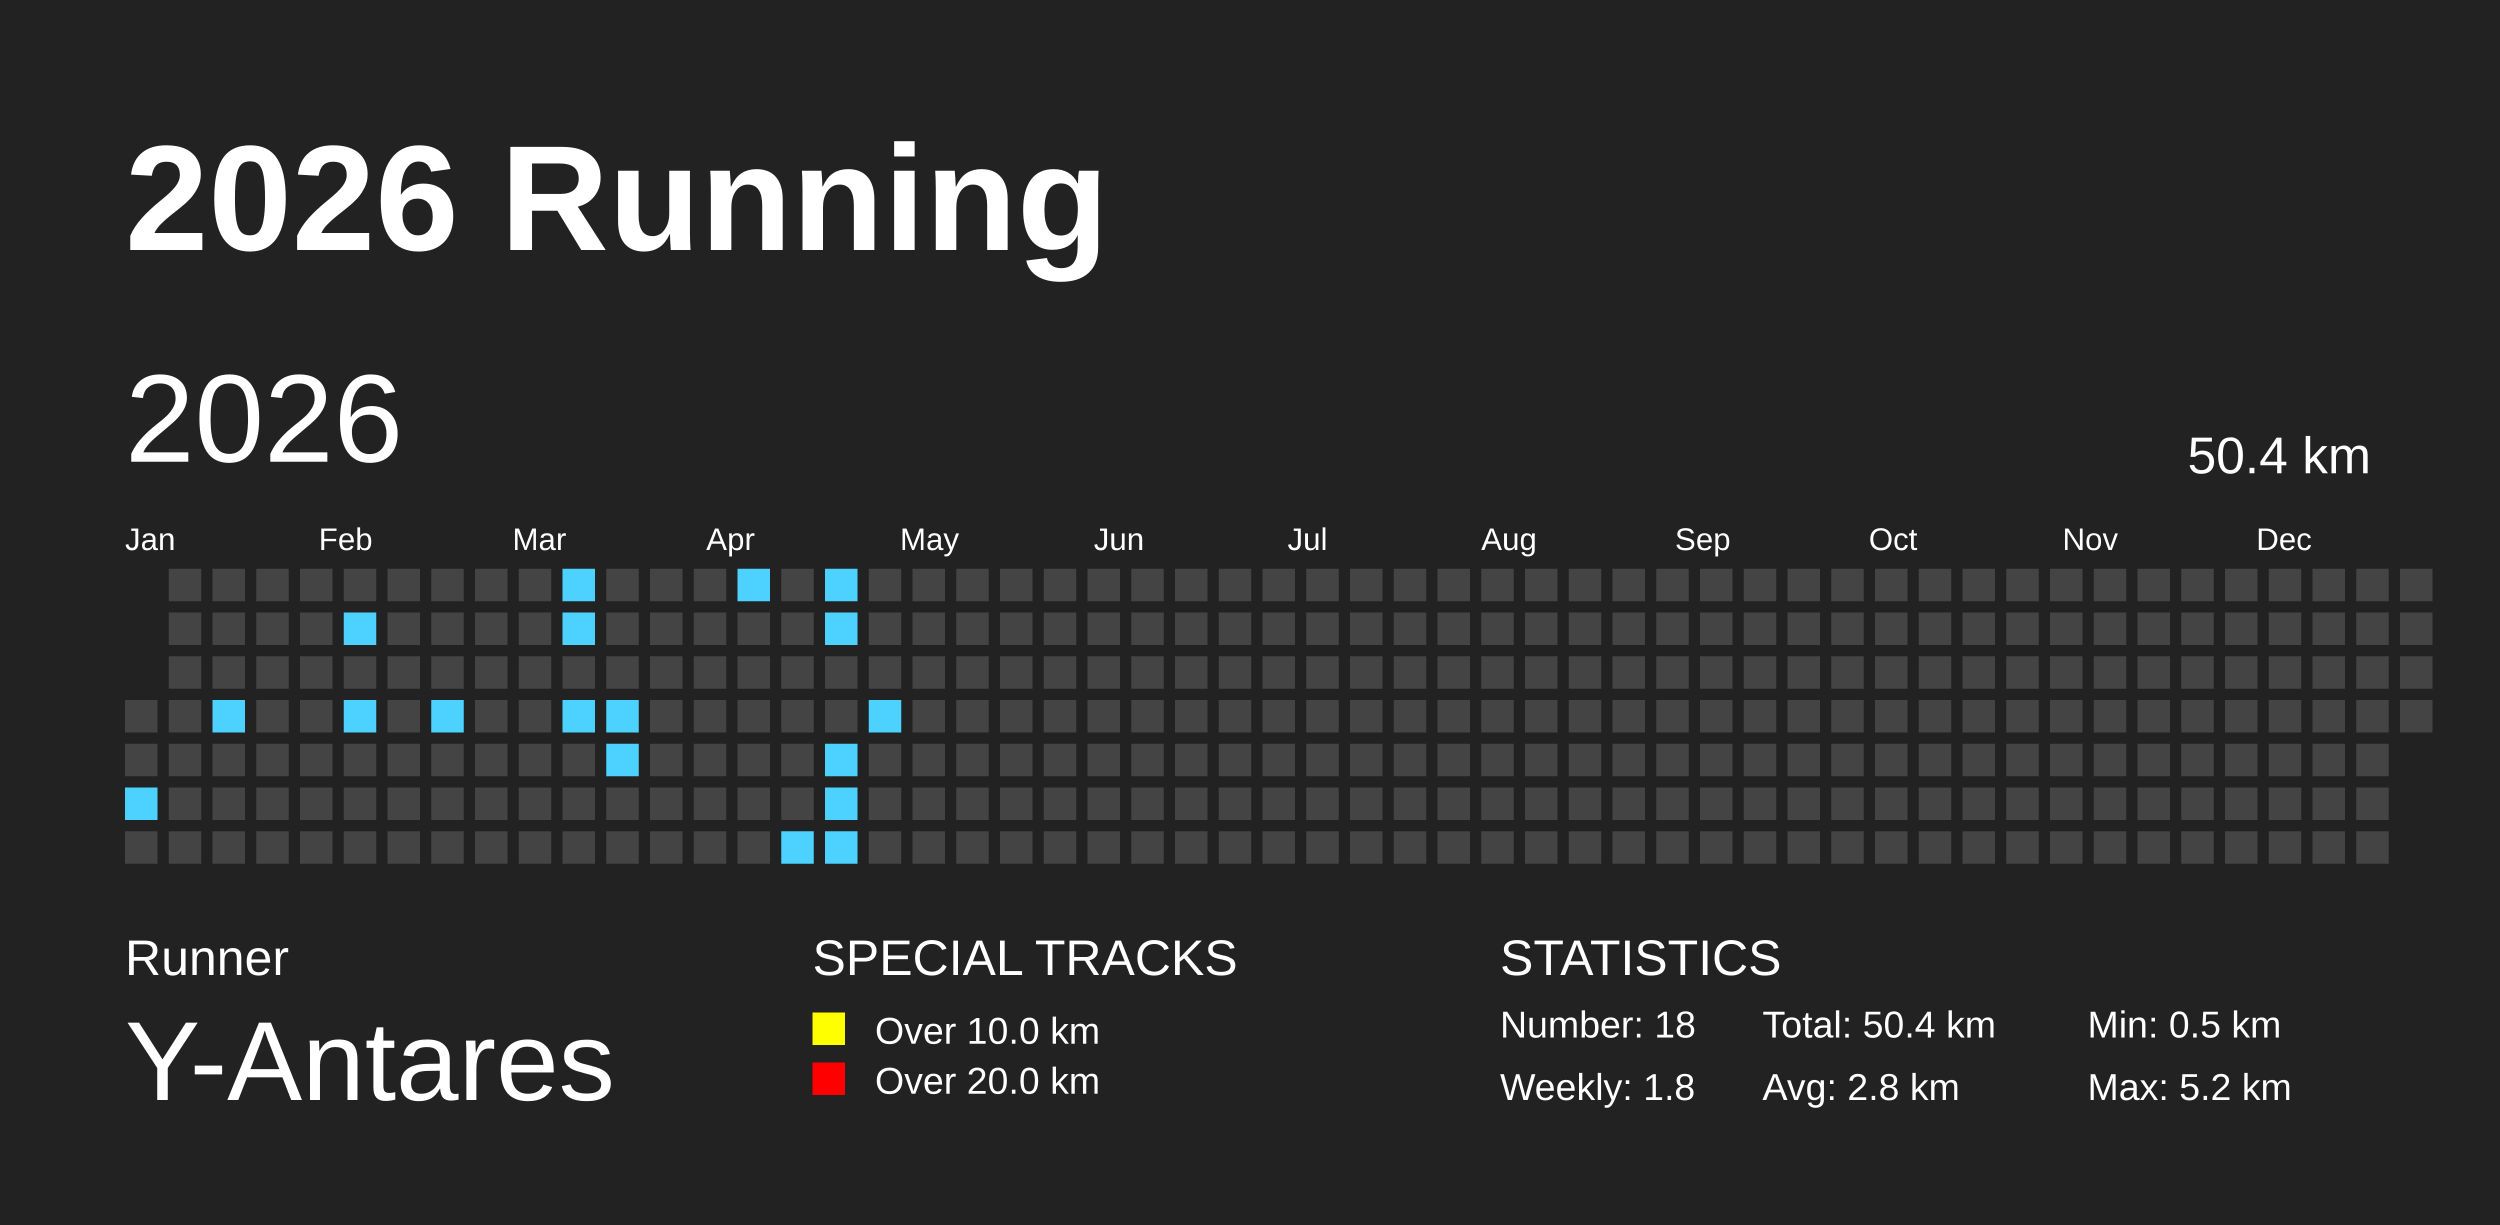
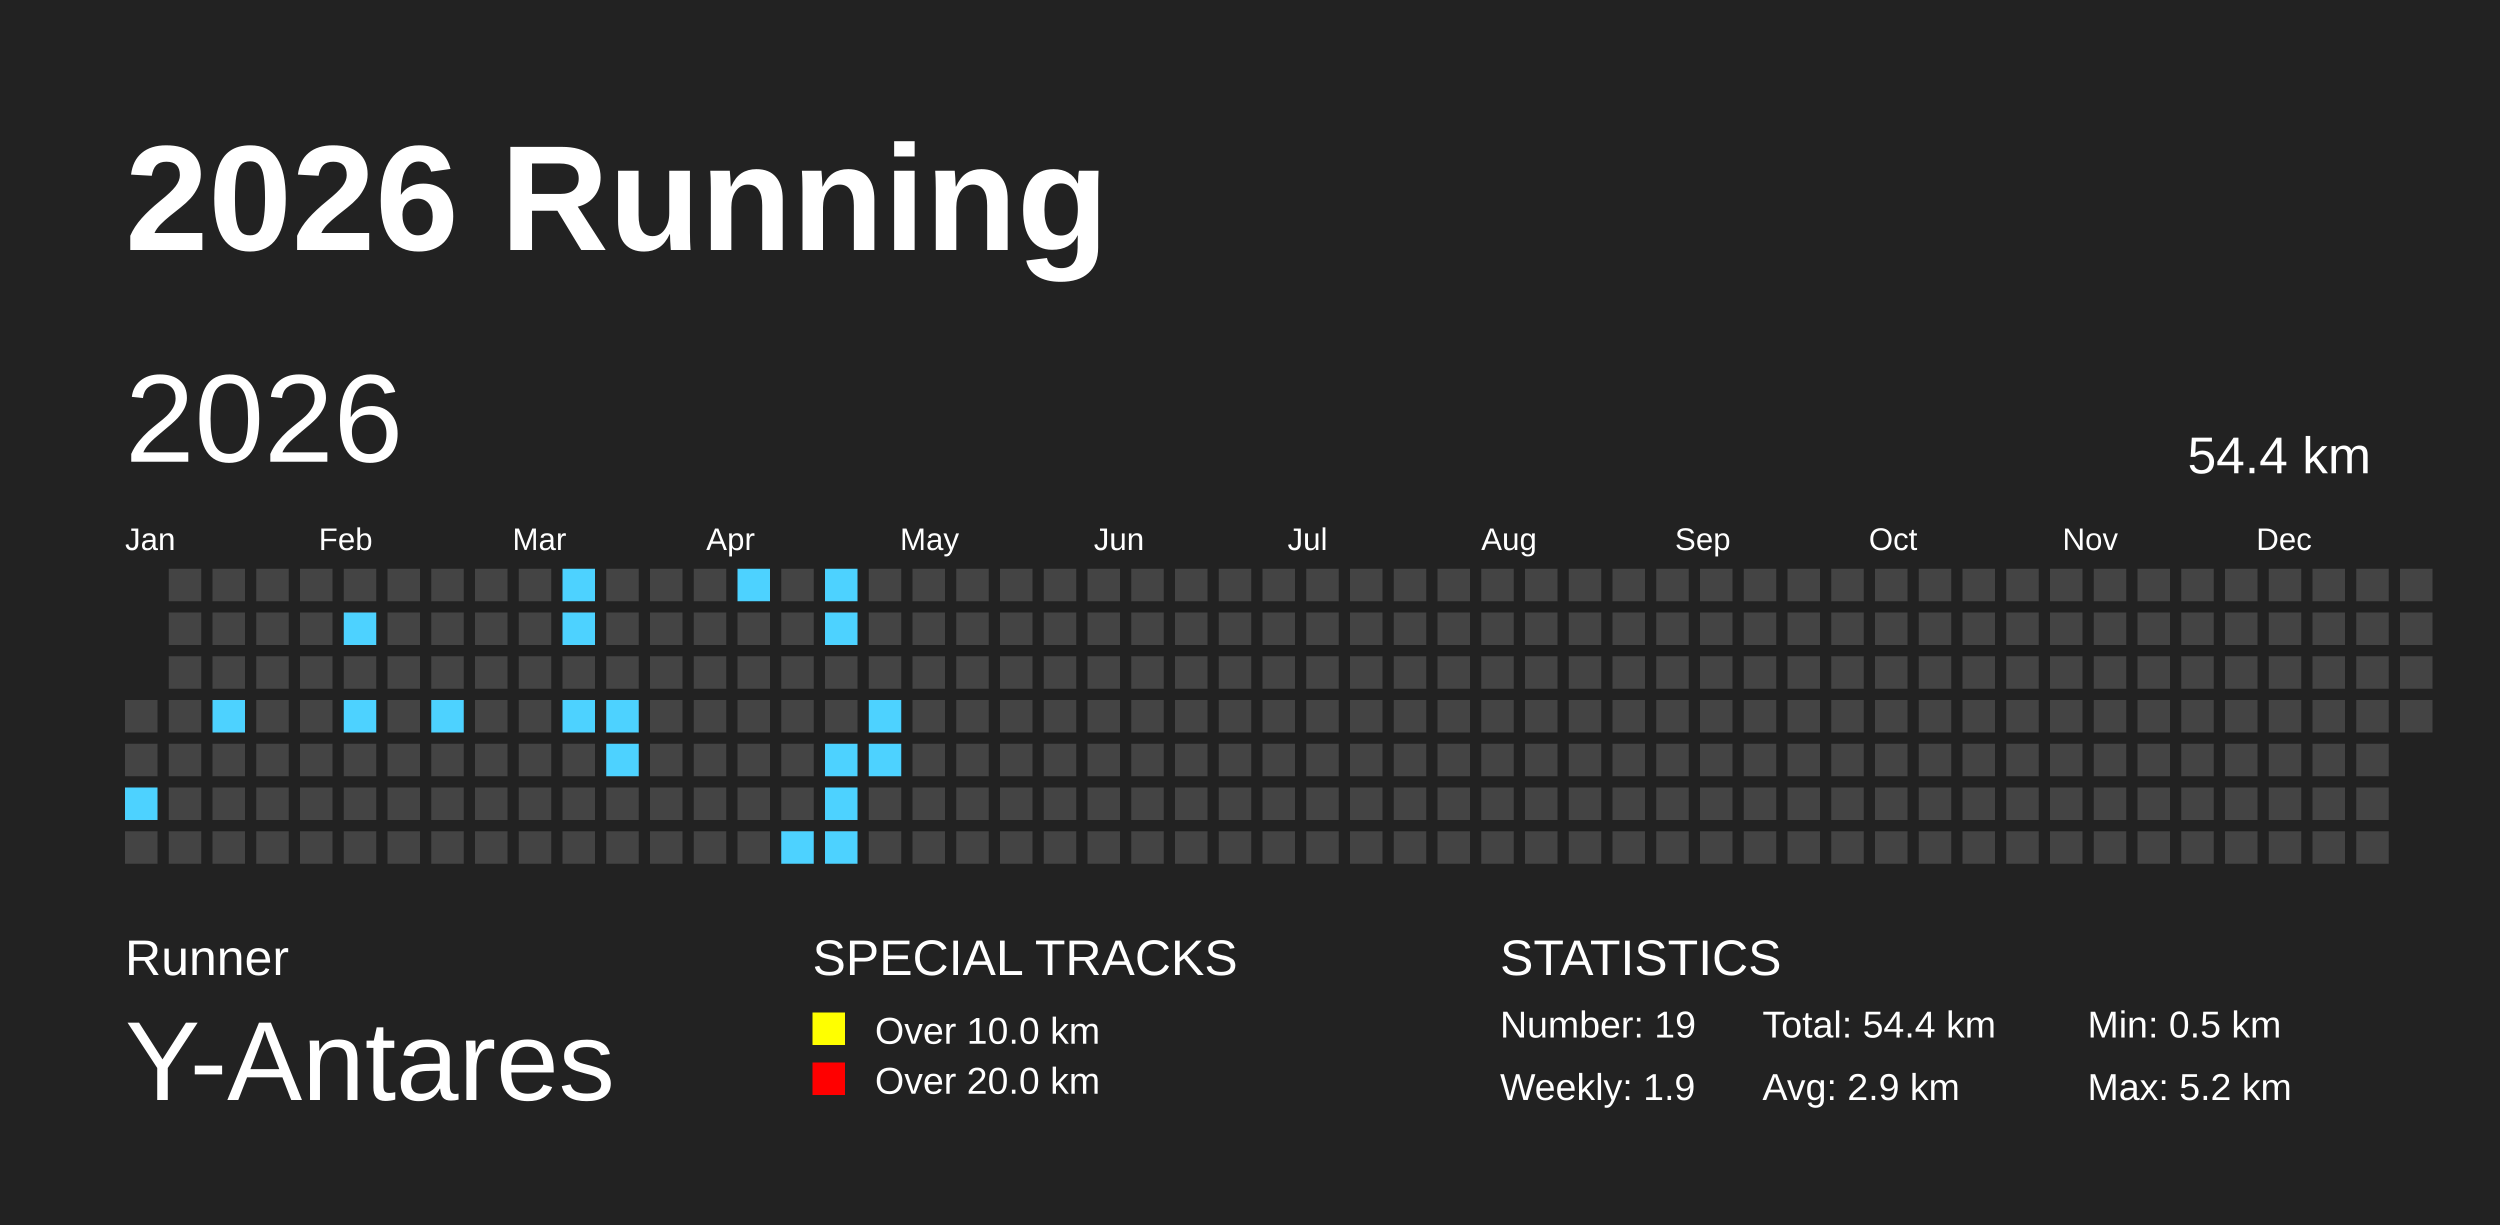
<svg xmlns="http://www.w3.org/2000/svg" baseProfile="full" height="98mm" version="1.1" viewBox="0,0,200,98" width="200mm">
  <defs />
  <rect fill="#222222" height="98" width="200" x="0" y="0" />
  <text fill="#FFFFFF" style="font-size:12px; font-family:Arial; font-weight:bold;" x="10" y="20">2026 Running</text>
  <text fill="#FFFFFF" style="font-size:4px; font-family:Arial" x="10" y="78">Runner</text>
  <text fill="#FFFFFF" style="font-size:9px; font-family:Arial" x="10" y="88">Y-Antares</text>
  <text fill="#FFFFFF" style="font-size:4px; font-family:Arial" x="65" y="78">SPECIAL TRACKS</text>
  <rect fill="yellow" height="2.6" width="2.6" x="65" y="81" />
  <text fill="#FFFFFF" style="font-size:3px; font-family:Arial" x="70" y="83.5">Over 10.0 km</text>
  <rect fill="red" height="2.6" width="2.6" x="65" y="85" />
  <text fill="#FFFFFF" style="font-size:3px; font-family:Arial" x="70" y="87.5">Over 20.0 km</text>
  <text fill="#FFFFFF" style="font-size:4px; font-family:Arial" x="120" y="78">STATISTICS</text>
-   <text fill="#FFFFFF" style="font-size:3px; font-family:Arial" x="120" y="83">Number: 18</text>
-   <text fill="#FFFFFF" style="font-size:3px; font-family:Arial" x="120" y="88">Weekly: 1.8</text>
-   <text fill="#FFFFFF" style="font-size:3px; font-family:Arial" x="141" y="83">Total: 50.4 km</text>
-   <text fill="#FFFFFF" style="font-size:3px; font-family:Arial" x="141" y="88">Avg: 2.8 km</text>
+   <text fill="#FFFFFF" style="font-size:3px; font-family:Arial" x="120" y="83">Number: 19</text>
+   <text fill="#FFFFFF" style="font-size:3px; font-family:Arial" x="120" y="88">Weekly: 1.9</text>
+   <text fill="#FFFFFF" style="font-size:3px; font-family:Arial" x="141" y="83">Total: 54.4 km</text>
+   <text fill="#FFFFFF" style="font-size:3px; font-family:Arial" x="141" y="88">Avg: 2.9 km</text>
  <text fill="#FFFFFF" style="font-size:3px; font-family:Arial" x="167" y="83">Min: 0.5 km</text>
  <text fill="#FFFFFF" style="font-size:3px; font-family:Arial" x="167" y="88">Max: 5.2 km</text>
  <text dominant-baseline="hanging" fill="#FFFFFF" style="font-size:10.0px; font-family:Arial;" x="10" y="30">2026</text>
-   <text dominant-baseline="hanging" fill="#FFFFFF" style="font-size:4.125px; font-family:Arial;" x="175" y="35">50.4 km</text>
+   <text dominant-baseline="hanging" fill="#FFFFFF" style="font-size:4.125px; font-family:Arial;" x="175" y="35">54.4 km</text>
  <text fill="#FFFFFF" style="font-size:2.5px; font-family:Arial" x="10.0" y="44">Jan</text>
  <text fill="#FFFFFF" style="font-size:2.5px; font-family:Arial" x="25.5" y="44">Feb</text>
  <text fill="#FFFFFF" style="font-size:2.5px; font-family:Arial" x="41.0" y="44">Mar</text>
  <text fill="#FFFFFF" style="font-size:2.5px; font-family:Arial" x="56.5" y="44">Apr</text>
  <text fill="#FFFFFF" style="font-size:2.5px; font-family:Arial" x="72.0" y="44">May</text>
  <text fill="#FFFFFF" style="font-size:2.5px; font-family:Arial" x="87.5" y="44">Jun</text>
  <text fill="#FFFFFF" style="font-size:2.5px; font-family:Arial" x="103.0" y="44">Jul</text>
  <text fill="#FFFFFF" style="font-size:2.5px; font-family:Arial" x="118.5" y="44">Aug</text>
  <text fill="#FFFFFF" style="font-size:2.5px; font-family:Arial" x="134.0" y="44">Sep</text>
  <text fill="#FFFFFF" style="font-size:2.5px; font-family:Arial" x="149.5" y="44">Oct</text>
  <text fill="#FFFFFF" style="font-size:2.5px; font-family:Arial" x="165.0" y="44">Nov</text>
  <text fill="#FFFFFF" style="font-size:2.5px; font-family:Arial" x="180.5" y="44">Dec</text>
  <rect fill="#444444" height="2.6" width="2.6" x="10.0" y="56.0" />
  <rect fill="#444444" height="2.6" width="2.6" x="10.0" y="59.5" />
  <rect fill="#4DD2FF" height="2.6" width="2.6" x="10.0" y="63.0" />
  <rect fill="#444444" height="2.6" width="2.6" x="10.0" y="66.5" />
  <rect fill="#444444" height="2.6" width="2.6" x="13.5" y="45.5" />
  <rect fill="#444444" height="2.6" width="2.6" x="13.5" y="49.0" />
  <rect fill="#444444" height="2.6" width="2.6" x="13.5" y="52.5" />
  <rect fill="#444444" height="2.6" width="2.6" x="13.5" y="56.0" />
  <rect fill="#444444" height="2.6" width="2.6" x="13.5" y="59.5" />
  <rect fill="#444444" height="2.6" width="2.6" x="13.5" y="63.0" />
  <rect fill="#444444" height="2.6" width="2.6" x="13.5" y="66.5" />
  <rect fill="#444444" height="2.6" width="2.6" x="17.0" y="45.5" />
  <rect fill="#444444" height="2.6" width="2.6" x="17.0" y="49.0" />
  <rect fill="#444444" height="2.6" width="2.6" x="17.0" y="52.5" />
  <rect fill="#4DD2FF" height="2.6" width="2.6" x="17.0" y="56.0" />
  <rect fill="#444444" height="2.6" width="2.6" x="17.0" y="59.5" />
  <rect fill="#444444" height="2.6" width="2.6" x="17.0" y="63.0" />
  <rect fill="#444444" height="2.6" width="2.6" x="17.0" y="66.5" />
  <rect fill="#444444" height="2.6" width="2.6" x="20.5" y="45.5" />
  <rect fill="#444444" height="2.6" width="2.6" x="20.5" y="49.0" />
  <rect fill="#444444" height="2.6" width="2.6" x="20.5" y="52.5" />
  <rect fill="#444444" height="2.6" width="2.6" x="20.5" y="56.0" />
  <rect fill="#444444" height="2.6" width="2.6" x="20.5" y="59.5" />
  <rect fill="#444444" height="2.6" width="2.6" x="20.5" y="63.0" />
  <rect fill="#444444" height="2.6" width="2.6" x="20.5" y="66.5" />
  <rect fill="#444444" height="2.6" width="2.6" x="24.0" y="45.5" />
  <rect fill="#444444" height="2.6" width="2.6" x="24.0" y="49.0" />
  <rect fill="#444444" height="2.6" width="2.6" x="24.0" y="52.5" />
  <rect fill="#444444" height="2.6" width="2.6" x="24.0" y="56.0" />
  <rect fill="#444444" height="2.6" width="2.6" x="24.0" y="59.5" />
  <rect fill="#444444" height="2.6" width="2.6" x="24.0" y="63.0" />
  <rect fill="#444444" height="2.6" width="2.6" x="24.0" y="66.5" />
  <rect fill="#444444" height="2.6" width="2.6" x="27.5" y="45.5" />
  <rect fill="#4DD2FF" height="2.6" width="2.6" x="27.5" y="49.0" />
  <rect fill="#444444" height="2.6" width="2.6" x="27.5" y="52.5" />
  <rect fill="#4DD2FF" height="2.6" width="2.6" x="27.5" y="56.0" />
  <rect fill="#444444" height="2.6" width="2.6" x="27.5" y="59.5" />
  <rect fill="#444444" height="2.6" width="2.6" x="27.5" y="63.0" />
  <rect fill="#444444" height="2.6" width="2.6" x="27.5" y="66.5" />
  <rect fill="#444444" height="2.6" width="2.6" x="31.0" y="45.5" />
  <rect fill="#444444" height="2.6" width="2.6" x="31.0" y="49.0" />
  <rect fill="#444444" height="2.6" width="2.6" x="31.0" y="52.5" />
  <rect fill="#444444" height="2.6" width="2.6" x="31.0" y="56.0" />
  <rect fill="#444444" height="2.6" width="2.6" x="31.0" y="59.5" />
  <rect fill="#444444" height="2.6" width="2.6" x="31.0" y="63.0" />
  <rect fill="#444444" height="2.6" width="2.6" x="31.0" y="66.5" />
  <rect fill="#444444" height="2.6" width="2.6" x="34.5" y="45.5" />
  <rect fill="#444444" height="2.6" width="2.6" x="34.5" y="49.0" />
  <rect fill="#444444" height="2.6" width="2.6" x="34.5" y="52.5" />
  <rect fill="#4DD2FF" height="2.6" width="2.6" x="34.5" y="56.0" />
  <rect fill="#444444" height="2.6" width="2.6" x="34.5" y="59.5" />
  <rect fill="#444444" height="2.6" width="2.6" x="34.5" y="63.0" />
  <rect fill="#444444" height="2.6" width="2.6" x="34.5" y="66.5" />
  <rect fill="#444444" height="2.6" width="2.6" x="38.0" y="45.5" />
  <rect fill="#444444" height="2.6" width="2.6" x="38.0" y="49.0" />
  <rect fill="#444444" height="2.6" width="2.6" x="38.0" y="52.5" />
  <rect fill="#444444" height="2.6" width="2.6" x="38.0" y="56.0" />
  <rect fill="#444444" height="2.6" width="2.6" x="38.0" y="59.5" />
  <rect fill="#444444" height="2.6" width="2.6" x="38.0" y="63.0" />
  <rect fill="#444444" height="2.6" width="2.6" x="38.0" y="66.5" />
  <rect fill="#444444" height="2.6" width="2.6" x="41.5" y="45.5" />
  <rect fill="#444444" height="2.6" width="2.6" x="41.5" y="49.0" />
  <rect fill="#444444" height="2.6" width="2.6" x="41.5" y="52.5" />
  <rect fill="#444444" height="2.6" width="2.6" x="41.5" y="56.0" />
  <rect fill="#444444" height="2.6" width="2.6" x="41.5" y="59.5" />
  <rect fill="#444444" height="2.6" width="2.6" x="41.5" y="63.0" />
  <rect fill="#444444" height="2.6" width="2.6" x="41.5" y="66.5" />
  <rect fill="#4DD2FF" height="2.6" width="2.6" x="45.0" y="45.5" />
  <rect fill="#4DD2FF" height="2.6" width="2.6" x="45.0" y="49.0" />
  <rect fill="#444444" height="2.6" width="2.6" x="45.0" y="52.5" />
  <rect fill="#4DD2FF" height="2.6" width="2.6" x="45.0" y="56.0" />
  <rect fill="#444444" height="2.6" width="2.6" x="45.0" y="59.5" />
  <rect fill="#444444" height="2.6" width="2.6" x="45.0" y="63.0" />
  <rect fill="#444444" height="2.6" width="2.6" x="45.0" y="66.5" />
  <rect fill="#444444" height="2.6" width="2.6" x="48.5" y="45.5" />
  <rect fill="#444444" height="2.6" width="2.6" x="48.5" y="49.0" />
  <rect fill="#444444" height="2.6" width="2.6" x="48.5" y="52.5" />
  <rect fill="#4DD2FF" height="2.6" width="2.6" x="48.5" y="56.0" />
  <rect fill="#4DD2FF" height="2.6" width="2.6" x="48.5" y="59.5" />
  <rect fill="#444444" height="2.6" width="2.6" x="48.5" y="63.0" />
  <rect fill="#444444" height="2.6" width="2.6" x="48.5" y="66.5" />
  <rect fill="#444444" height="2.6" width="2.6" x="52.0" y="45.5" />
  <rect fill="#444444" height="2.6" width="2.6" x="52.0" y="49.0" />
  <rect fill="#444444" height="2.6" width="2.6" x="52.0" y="52.5" />
  <rect fill="#444444" height="2.6" width="2.6" x="52.0" y="56.0" />
  <rect fill="#444444" height="2.6" width="2.6" x="52.0" y="59.5" />
  <rect fill="#444444" height="2.6" width="2.6" x="52.0" y="63.0" />
  <rect fill="#444444" height="2.6" width="2.6" x="52.0" y="66.5" />
  <rect fill="#444444" height="2.6" width="2.6" x="55.5" y="45.5" />
  <rect fill="#444444" height="2.6" width="2.6" x="55.5" y="49.0" />
  <rect fill="#444444" height="2.6" width="2.6" x="55.5" y="52.5" />
  <rect fill="#444444" height="2.6" width="2.6" x="55.5" y="56.0" />
  <rect fill="#444444" height="2.6" width="2.6" x="55.5" y="59.5" />
  <rect fill="#444444" height="2.6" width="2.6" x="55.5" y="63.0" />
  <rect fill="#444444" height="2.6" width="2.6" x="55.5" y="66.5" />
  <rect fill="#4DD2FF" height="2.6" width="2.6" x="59.0" y="45.5" />
  <rect fill="#444444" height="2.6" width="2.6" x="59.0" y="49.0" />
  <rect fill="#444444" height="2.6" width="2.6" x="59.0" y="52.5" />
  <rect fill="#444444" height="2.6" width="2.6" x="59.0" y="56.0" />
  <rect fill="#444444" height="2.6" width="2.6" x="59.0" y="59.5" />
  <rect fill="#444444" height="2.6" width="2.6" x="59.0" y="63.0" />
  <rect fill="#444444" height="2.6" width="2.6" x="59.0" y="66.5" />
  <rect fill="#444444" height="2.6" width="2.6" x="62.5" y="45.5" />
  <rect fill="#444444" height="2.6" width="2.6" x="62.5" y="49.0" />
  <rect fill="#444444" height="2.6" width="2.6" x="62.5" y="52.5" />
  <rect fill="#444444" height="2.6" width="2.6" x="62.5" y="56.0" />
  <rect fill="#444444" height="2.6" width="2.6" x="62.5" y="59.5" />
  <rect fill="#444444" height="2.6" width="2.6" x="62.5" y="63.0" />
  <rect fill="#4DD2FF" height="2.6" width="2.6" x="62.5" y="66.5" />
  <rect fill="#4DD2FF" height="2.6" width="2.6" x="66.0" y="45.5" />
  <rect fill="#4DD2FF" height="2.6" width="2.6" x="66.0" y="49.0" />
  <rect fill="#444444" height="2.6" width="2.6" x="66.0" y="52.5" />
  <rect fill="#444444" height="2.6" width="2.6" x="66.0" y="56.0" />
  <rect fill="#4DD2FF" height="2.6" width="2.6" x="66.0" y="59.5" />
  <rect fill="#4DD2FF" height="2.6" width="2.6" x="66.0" y="63.0" />
  <rect fill="#4DD2FF" height="2.6" width="2.6" x="66.0" y="66.5" />
  <rect fill="#444444" height="2.6" width="2.6" x="69.5" y="45.5" />
  <rect fill="#444444" height="2.6" width="2.6" x="69.5" y="49.0" />
  <rect fill="#444444" height="2.6" width="2.6" x="69.5" y="52.5" />
  <rect fill="#4DD2FF" height="2.6" width="2.6" x="69.5" y="56.0" />
-   <rect fill="#444444" height="2.6" width="2.6" x="69.5" y="59.5" />
+   <rect fill="#4DD2FF" height="2.6" width="2.6" x="69.5" y="59.5" />
  <rect fill="#444444" height="2.6" width="2.6" x="69.5" y="63.0" />
  <rect fill="#444444" height="2.6" width="2.6" x="69.5" y="66.5" />
  <rect fill="#444444" height="2.6" width="2.6" x="73.0" y="45.5" />
  <rect fill="#444444" height="2.6" width="2.6" x="73.0" y="49.0" />
  <rect fill="#444444" height="2.6" width="2.6" x="73.0" y="52.5" />
  <rect fill="#444444" height="2.6" width="2.6" x="73.0" y="56.0" />
  <rect fill="#444444" height="2.6" width="2.6" x="73.0" y="59.5" />
  <rect fill="#444444" height="2.6" width="2.6" x="73.0" y="63.0" />
  <rect fill="#444444" height="2.6" width="2.6" x="73.0" y="66.5" />
  <rect fill="#444444" height="2.6" width="2.6" x="76.5" y="45.5" />
  <rect fill="#444444" height="2.6" width="2.6" x="76.5" y="49.0" />
  <rect fill="#444444" height="2.6" width="2.6" x="76.5" y="52.5" />
  <rect fill="#444444" height="2.6" width="2.6" x="76.5" y="56.0" />
  <rect fill="#444444" height="2.6" width="2.6" x="76.5" y="59.5" />
  <rect fill="#444444" height="2.6" width="2.6" x="76.5" y="63.0" />
  <rect fill="#444444" height="2.6" width="2.6" x="76.5" y="66.5" />
  <rect fill="#444444" height="2.6" width="2.6" x="80.0" y="45.5" />
  <rect fill="#444444" height="2.6" width="2.6" x="80.0" y="49.0" />
  <rect fill="#444444" height="2.6" width="2.6" x="80.0" y="52.5" />
  <rect fill="#444444" height="2.6" width="2.6" x="80.0" y="56.0" />
  <rect fill="#444444" height="2.6" width="2.6" x="80.0" y="59.5" />
  <rect fill="#444444" height="2.6" width="2.6" x="80.0" y="63.0" />
  <rect fill="#444444" height="2.6" width="2.6" x="80.0" y="66.5" />
  <rect fill="#444444" height="2.6" width="2.6" x="83.5" y="45.5" />
  <rect fill="#444444" height="2.6" width="2.6" x="83.5" y="49.0" />
  <rect fill="#444444" height="2.6" width="2.6" x="83.5" y="52.5" />
  <rect fill="#444444" height="2.6" width="2.6" x="83.5" y="56.0" />
  <rect fill="#444444" height="2.6" width="2.6" x="83.5" y="59.5" />
  <rect fill="#444444" height="2.6" width="2.6" x="83.5" y="63.0" />
  <rect fill="#444444" height="2.6" width="2.6" x="83.5" y="66.5" />
  <rect fill="#444444" height="2.6" width="2.6" x="87.0" y="45.5" />
  <rect fill="#444444" height="2.6" width="2.6" x="87.0" y="49.0" />
  <rect fill="#444444" height="2.6" width="2.6" x="87.0" y="52.5" />
  <rect fill="#444444" height="2.6" width="2.6" x="87.0" y="56.0" />
  <rect fill="#444444" height="2.6" width="2.6" x="87.0" y="59.5" />
  <rect fill="#444444" height="2.6" width="2.6" x="87.0" y="63.0" />
  <rect fill="#444444" height="2.6" width="2.6" x="87.0" y="66.5" />
  <rect fill="#444444" height="2.6" width="2.6" x="90.5" y="45.5" />
  <rect fill="#444444" height="2.6" width="2.6" x="90.5" y="49.0" />
  <rect fill="#444444" height="2.6" width="2.6" x="90.5" y="52.5" />
  <rect fill="#444444" height="2.6" width="2.6" x="90.5" y="56.0" />
  <rect fill="#444444" height="2.6" width="2.6" x="90.5" y="59.5" />
  <rect fill="#444444" height="2.6" width="2.6" x="90.5" y="63.0" />
  <rect fill="#444444" height="2.6" width="2.6" x="90.5" y="66.5" />
  <rect fill="#444444" height="2.6" width="2.6" x="94.0" y="45.5" />
  <rect fill="#444444" height="2.6" width="2.6" x="94.0" y="49.0" />
  <rect fill="#444444" height="2.6" width="2.6" x="94.0" y="52.5" />
  <rect fill="#444444" height="2.6" width="2.6" x="94.0" y="56.0" />
  <rect fill="#444444" height="2.6" width="2.6" x="94.0" y="59.5" />
  <rect fill="#444444" height="2.6" width="2.6" x="94.0" y="63.0" />
  <rect fill="#444444" height="2.6" width="2.6" x="94.0" y="66.5" />
  <rect fill="#444444" height="2.6" width="2.6" x="97.5" y="45.5" />
  <rect fill="#444444" height="2.6" width="2.6" x="97.5" y="49.0" />
  <rect fill="#444444" height="2.6" width="2.6" x="97.5" y="52.5" />
  <rect fill="#444444" height="2.6" width="2.6" x="97.5" y="56.0" />
  <rect fill="#444444" height="2.6" width="2.6" x="97.5" y="59.5" />
  <rect fill="#444444" height="2.6" width="2.6" x="97.5" y="63.0" />
  <rect fill="#444444" height="2.6" width="2.6" x="97.5" y="66.5" />
  <rect fill="#444444" height="2.6" width="2.6" x="101.0" y="45.5" />
  <rect fill="#444444" height="2.6" width="2.6" x="101.0" y="49.0" />
  <rect fill="#444444" height="2.6" width="2.6" x="101.0" y="52.5" />
  <rect fill="#444444" height="2.6" width="2.6" x="101.0" y="56.0" />
  <rect fill="#444444" height="2.6" width="2.6" x="101.0" y="59.5" />
  <rect fill="#444444" height="2.6" width="2.6" x="101.0" y="63.0" />
  <rect fill="#444444" height="2.6" width="2.6" x="101.0" y="66.5" />
  <rect fill="#444444" height="2.6" width="2.6" x="104.5" y="45.5" />
  <rect fill="#444444" height="2.6" width="2.6" x="104.5" y="49.0" />
  <rect fill="#444444" height="2.6" width="2.6" x="104.5" y="52.5" />
  <rect fill="#444444" height="2.6" width="2.6" x="104.5" y="56.0" />
  <rect fill="#444444" height="2.6" width="2.6" x="104.5" y="59.5" />
  <rect fill="#444444" height="2.6" width="2.6" x="104.5" y="63.0" />
  <rect fill="#444444" height="2.6" width="2.6" x="104.5" y="66.5" />
  <rect fill="#444444" height="2.6" width="2.6" x="108.0" y="45.5" />
  <rect fill="#444444" height="2.6" width="2.6" x="108.0" y="49.0" />
  <rect fill="#444444" height="2.6" width="2.6" x="108.0" y="52.5" />
  <rect fill="#444444" height="2.6" width="2.6" x="108.0" y="56.0" />
  <rect fill="#444444" height="2.6" width="2.6" x="108.0" y="59.5" />
  <rect fill="#444444" height="2.6" width="2.6" x="108.0" y="63.0" />
  <rect fill="#444444" height="2.6" width="2.6" x="108.0" y="66.5" />
  <rect fill="#444444" height="2.6" width="2.6" x="111.5" y="45.5" />
  <rect fill="#444444" height="2.6" width="2.6" x="111.5" y="49.0" />
  <rect fill="#444444" height="2.6" width="2.6" x="111.5" y="52.5" />
  <rect fill="#444444" height="2.6" width="2.6" x="111.5" y="56.0" />
  <rect fill="#444444" height="2.6" width="2.6" x="111.5" y="59.5" />
  <rect fill="#444444" height="2.6" width="2.6" x="111.5" y="63.0" />
  <rect fill="#444444" height="2.6" width="2.6" x="111.5" y="66.5" />
  <rect fill="#444444" height="2.6" width="2.6" x="115.0" y="45.5" />
  <rect fill="#444444" height="2.6" width="2.6" x="115.0" y="49.0" />
  <rect fill="#444444" height="2.6" width="2.6" x="115.0" y="52.5" />
  <rect fill="#444444" height="2.6" width="2.6" x="115.0" y="56.0" />
  <rect fill="#444444" height="2.6" width="2.6" x="115.0" y="59.5" />
  <rect fill="#444444" height="2.6" width="2.6" x="115.0" y="63.0" />
  <rect fill="#444444" height="2.6" width="2.6" x="115.0" y="66.5" />
  <rect fill="#444444" height="2.6" width="2.6" x="118.5" y="45.5" />
  <rect fill="#444444" height="2.6" width="2.6" x="118.5" y="49.0" />
  <rect fill="#444444" height="2.6" width="2.6" x="118.5" y="52.5" />
  <rect fill="#444444" height="2.6" width="2.6" x="118.5" y="56.0" />
  <rect fill="#444444" height="2.6" width="2.6" x="118.5" y="59.5" />
  <rect fill="#444444" height="2.6" width="2.6" x="118.5" y="63.0" />
  <rect fill="#444444" height="2.6" width="2.6" x="118.5" y="66.5" />
  <rect fill="#444444" height="2.6" width="2.6" x="122.0" y="45.5" />
  <rect fill="#444444" height="2.6" width="2.6" x="122.0" y="49.0" />
  <rect fill="#444444" height="2.6" width="2.6" x="122.0" y="52.5" />
  <rect fill="#444444" height="2.6" width="2.6" x="122.0" y="56.0" />
  <rect fill="#444444" height="2.6" width="2.6" x="122.0" y="59.5" />
  <rect fill="#444444" height="2.6" width="2.6" x="122.0" y="63.0" />
  <rect fill="#444444" height="2.6" width="2.6" x="122.0" y="66.5" />
  <rect fill="#444444" height="2.6" width="2.6" x="125.5" y="45.5" />
  <rect fill="#444444" height="2.6" width="2.6" x="125.5" y="49.0" />
  <rect fill="#444444" height="2.6" width="2.6" x="125.5" y="52.5" />
  <rect fill="#444444" height="2.6" width="2.6" x="125.5" y="56.0" />
  <rect fill="#444444" height="2.6" width="2.6" x="125.5" y="59.5" />
  <rect fill="#444444" height="2.6" width="2.6" x="125.5" y="63.0" />
  <rect fill="#444444" height="2.6" width="2.6" x="125.5" y="66.5" />
  <rect fill="#444444" height="2.6" width="2.6" x="129.0" y="45.5" />
  <rect fill="#444444" height="2.6" width="2.6" x="129.0" y="49.0" />
  <rect fill="#444444" height="2.6" width="2.6" x="129.0" y="52.5" />
  <rect fill="#444444" height="2.6" width="2.6" x="129.0" y="56.0" />
  <rect fill="#444444" height="2.6" width="2.6" x="129.0" y="59.5" />
  <rect fill="#444444" height="2.6" width="2.6" x="129.0" y="63.0" />
  <rect fill="#444444" height="2.6" width="2.6" x="129.0" y="66.5" />
  <rect fill="#444444" height="2.6" width="2.6" x="132.5" y="45.5" />
  <rect fill="#444444" height="2.6" width="2.6" x="132.5" y="49.0" />
  <rect fill="#444444" height="2.6" width="2.6" x="132.5" y="52.5" />
  <rect fill="#444444" height="2.6" width="2.6" x="132.5" y="56.0" />
  <rect fill="#444444" height="2.6" width="2.6" x="132.5" y="59.5" />
  <rect fill="#444444" height="2.6" width="2.6" x="132.5" y="63.0" />
  <rect fill="#444444" height="2.6" width="2.6" x="132.5" y="66.5" />
  <rect fill="#444444" height="2.6" width="2.6" x="136.0" y="45.5" />
  <rect fill="#444444" height="2.6" width="2.6" x="136.0" y="49.0" />
  <rect fill="#444444" height="2.6" width="2.6" x="136.0" y="52.5" />
  <rect fill="#444444" height="2.6" width="2.6" x="136.0" y="56.0" />
  <rect fill="#444444" height="2.6" width="2.6" x="136.0" y="59.5" />
  <rect fill="#444444" height="2.6" width="2.6" x="136.0" y="63.0" />
  <rect fill="#444444" height="2.6" width="2.6" x="136.0" y="66.5" />
  <rect fill="#444444" height="2.6" width="2.6" x="139.5" y="45.5" />
  <rect fill="#444444" height="2.6" width="2.6" x="139.5" y="49.0" />
  <rect fill="#444444" height="2.6" width="2.6" x="139.5" y="52.5" />
  <rect fill="#444444" height="2.6" width="2.6" x="139.5" y="56.0" />
  <rect fill="#444444" height="2.6" width="2.6" x="139.5" y="59.5" />
  <rect fill="#444444" height="2.6" width="2.6" x="139.5" y="63.0" />
  <rect fill="#444444" height="2.6" width="2.6" x="139.5" y="66.5" />
  <rect fill="#444444" height="2.6" width="2.6" x="143.0" y="45.5" />
  <rect fill="#444444" height="2.6" width="2.6" x="143.0" y="49.0" />
  <rect fill="#444444" height="2.6" width="2.6" x="143.0" y="52.5" />
  <rect fill="#444444" height="2.6" width="2.6" x="143.0" y="56.0" />
  <rect fill="#444444" height="2.6" width="2.6" x="143.0" y="59.5" />
  <rect fill="#444444" height="2.6" width="2.6" x="143.0" y="63.0" />
  <rect fill="#444444" height="2.6" width="2.6" x="143.0" y="66.5" />
  <rect fill="#444444" height="2.6" width="2.6" x="146.5" y="45.5" />
  <rect fill="#444444" height="2.6" width="2.6" x="146.5" y="49.0" />
  <rect fill="#444444" height="2.6" width="2.6" x="146.5" y="52.5" />
  <rect fill="#444444" height="2.6" width="2.6" x="146.5" y="56.0" />
  <rect fill="#444444" height="2.6" width="2.6" x="146.5" y="59.5" />
  <rect fill="#444444" height="2.6" width="2.6" x="146.5" y="63.0" />
  <rect fill="#444444" height="2.6" width="2.6" x="146.5" y="66.5" />
  <rect fill="#444444" height="2.6" width="2.6" x="150.0" y="45.5" />
  <rect fill="#444444" height="2.6" width="2.6" x="150.0" y="49.0" />
  <rect fill="#444444" height="2.6" width="2.6" x="150.0" y="52.5" />
  <rect fill="#444444" height="2.6" width="2.6" x="150.0" y="56.0" />
  <rect fill="#444444" height="2.6" width="2.6" x="150.0" y="59.5" />
  <rect fill="#444444" height="2.6" width="2.6" x="150.0" y="63.0" />
  <rect fill="#444444" height="2.6" width="2.6" x="150.0" y="66.5" />
  <rect fill="#444444" height="2.6" width="2.6" x="153.5" y="45.5" />
  <rect fill="#444444" height="2.6" width="2.6" x="153.5" y="49.0" />
  <rect fill="#444444" height="2.6" width="2.6" x="153.5" y="52.5" />
  <rect fill="#444444" height="2.6" width="2.6" x="153.5" y="56.0" />
  <rect fill="#444444" height="2.6" width="2.6" x="153.5" y="59.5" />
  <rect fill="#444444" height="2.6" width="2.6" x="153.5" y="63.0" />
  <rect fill="#444444" height="2.6" width="2.6" x="153.5" y="66.5" />
  <rect fill="#444444" height="2.6" width="2.6" x="157.0" y="45.5" />
  <rect fill="#444444" height="2.6" width="2.6" x="157.0" y="49.0" />
  <rect fill="#444444" height="2.6" width="2.6" x="157.0" y="52.5" />
  <rect fill="#444444" height="2.6" width="2.6" x="157.0" y="56.0" />
  <rect fill="#444444" height="2.6" width="2.6" x="157.0" y="59.5" />
  <rect fill="#444444" height="2.6" width="2.6" x="157.0" y="63.0" />
  <rect fill="#444444" height="2.6" width="2.6" x="157.0" y="66.5" />
  <rect fill="#444444" height="2.6" width="2.6" x="160.5" y="45.5" />
  <rect fill="#444444" height="2.6" width="2.6" x="160.5" y="49.0" />
  <rect fill="#444444" height="2.6" width="2.6" x="160.5" y="52.5" />
  <rect fill="#444444" height="2.6" width="2.6" x="160.5" y="56.0" />
  <rect fill="#444444" height="2.6" width="2.6" x="160.5" y="59.5" />
  <rect fill="#444444" height="2.6" width="2.6" x="160.5" y="63.0" />
  <rect fill="#444444" height="2.6" width="2.6" x="160.5" y="66.5" />
  <rect fill="#444444" height="2.6" width="2.6" x="164.0" y="45.5" />
  <rect fill="#444444" height="2.6" width="2.6" x="164.0" y="49.0" />
  <rect fill="#444444" height="2.6" width="2.6" x="164.0" y="52.5" />
  <rect fill="#444444" height="2.6" width="2.6" x="164.0" y="56.0" />
  <rect fill="#444444" height="2.6" width="2.6" x="164.0" y="59.5" />
  <rect fill="#444444" height="2.6" width="2.6" x="164.0" y="63.0" />
  <rect fill="#444444" height="2.6" width="2.6" x="164.0" y="66.5" />
  <rect fill="#444444" height="2.6" width="2.6" x="167.5" y="45.5" />
  <rect fill="#444444" height="2.6" width="2.6" x="167.5" y="49.0" />
  <rect fill="#444444" height="2.6" width="2.6" x="167.5" y="52.5" />
  <rect fill="#444444" height="2.6" width="2.6" x="167.5" y="56.0" />
  <rect fill="#444444" height="2.6" width="2.6" x="167.5" y="59.5" />
  <rect fill="#444444" height="2.6" width="2.6" x="167.5" y="63.0" />
  <rect fill="#444444" height="2.6" width="2.6" x="167.5" y="66.5" />
  <rect fill="#444444" height="2.6" width="2.6" x="171.0" y="45.5" />
  <rect fill="#444444" height="2.6" width="2.6" x="171.0" y="49.0" />
  <rect fill="#444444" height="2.6" width="2.6" x="171.0" y="52.5" />
  <rect fill="#444444" height="2.6" width="2.6" x="171.0" y="56.0" />
  <rect fill="#444444" height="2.6" width="2.6" x="171.0" y="59.5" />
  <rect fill="#444444" height="2.6" width="2.6" x="171.0" y="63.0" />
  <rect fill="#444444" height="2.6" width="2.6" x="171.0" y="66.5" />
  <rect fill="#444444" height="2.6" width="2.6" x="174.5" y="45.5" />
  <rect fill="#444444" height="2.6" width="2.6" x="174.5" y="49.0" />
  <rect fill="#444444" height="2.6" width="2.6" x="174.5" y="52.5" />
  <rect fill="#444444" height="2.6" width="2.6" x="174.5" y="56.0" />
  <rect fill="#444444" height="2.6" width="2.6" x="174.5" y="59.5" />
  <rect fill="#444444" height="2.6" width="2.6" x="174.5" y="63.0" />
  <rect fill="#444444" height="2.6" width="2.6" x="174.5" y="66.5" />
  <rect fill="#444444" height="2.6" width="2.6" x="178.0" y="45.5" />
  <rect fill="#444444" height="2.6" width="2.6" x="178.0" y="49.0" />
  <rect fill="#444444" height="2.6" width="2.6" x="178.0" y="52.5" />
  <rect fill="#444444" height="2.6" width="2.6" x="178.0" y="56.0" />
  <rect fill="#444444" height="2.6" width="2.6" x="178.0" y="59.5" />
  <rect fill="#444444" height="2.6" width="2.6" x="178.0" y="63.0" />
  <rect fill="#444444" height="2.6" width="2.6" x="178.0" y="66.5" />
  <rect fill="#444444" height="2.6" width="2.6" x="181.5" y="45.5" />
  <rect fill="#444444" height="2.6" width="2.6" x="181.5" y="49.0" />
  <rect fill="#444444" height="2.6" width="2.6" x="181.5" y="52.5" />
  <rect fill="#444444" height="2.6" width="2.6" x="181.5" y="56.0" />
  <rect fill="#444444" height="2.6" width="2.6" x="181.5" y="59.5" />
  <rect fill="#444444" height="2.6" width="2.6" x="181.5" y="63.0" />
  <rect fill="#444444" height="2.6" width="2.6" x="181.5" y="66.5" />
  <rect fill="#444444" height="2.6" width="2.6" x="185.0" y="45.5" />
  <rect fill="#444444" height="2.6" width="2.6" x="185.0" y="49.0" />
  <rect fill="#444444" height="2.6" width="2.6" x="185.0" y="52.5" />
  <rect fill="#444444" height="2.6" width="2.6" x="185.0" y="56.0" />
  <rect fill="#444444" height="2.6" width="2.6" x="185.0" y="59.5" />
  <rect fill="#444444" height="2.6" width="2.6" x="185.0" y="63.0" />
  <rect fill="#444444" height="2.6" width="2.6" x="185.0" y="66.5" />
  <rect fill="#444444" height="2.6" width="2.6" x="188.5" y="45.5" />
  <rect fill="#444444" height="2.6" width="2.6" x="188.5" y="49.0" />
  <rect fill="#444444" height="2.6" width="2.6" x="188.5" y="52.5" />
  <rect fill="#444444" height="2.6" width="2.6" x="188.5" y="56.0" />
  <rect fill="#444444" height="2.6" width="2.6" x="188.5" y="59.5" />
  <rect fill="#444444" height="2.6" width="2.6" x="188.5" y="63.0" />
  <rect fill="#444444" height="2.6" width="2.6" x="188.5" y="66.5" />
  <rect fill="#444444" height="2.6" width="2.6" x="192.0" y="45.5" />
  <rect fill="#444444" height="2.6" width="2.6" x="192.0" y="49.0" />
  <rect fill="#444444" height="2.6" width="2.6" x="192.0" y="52.5" />
  <rect fill="#444444" height="2.6" width="2.6" x="192.0" y="56.0" />
</svg>
